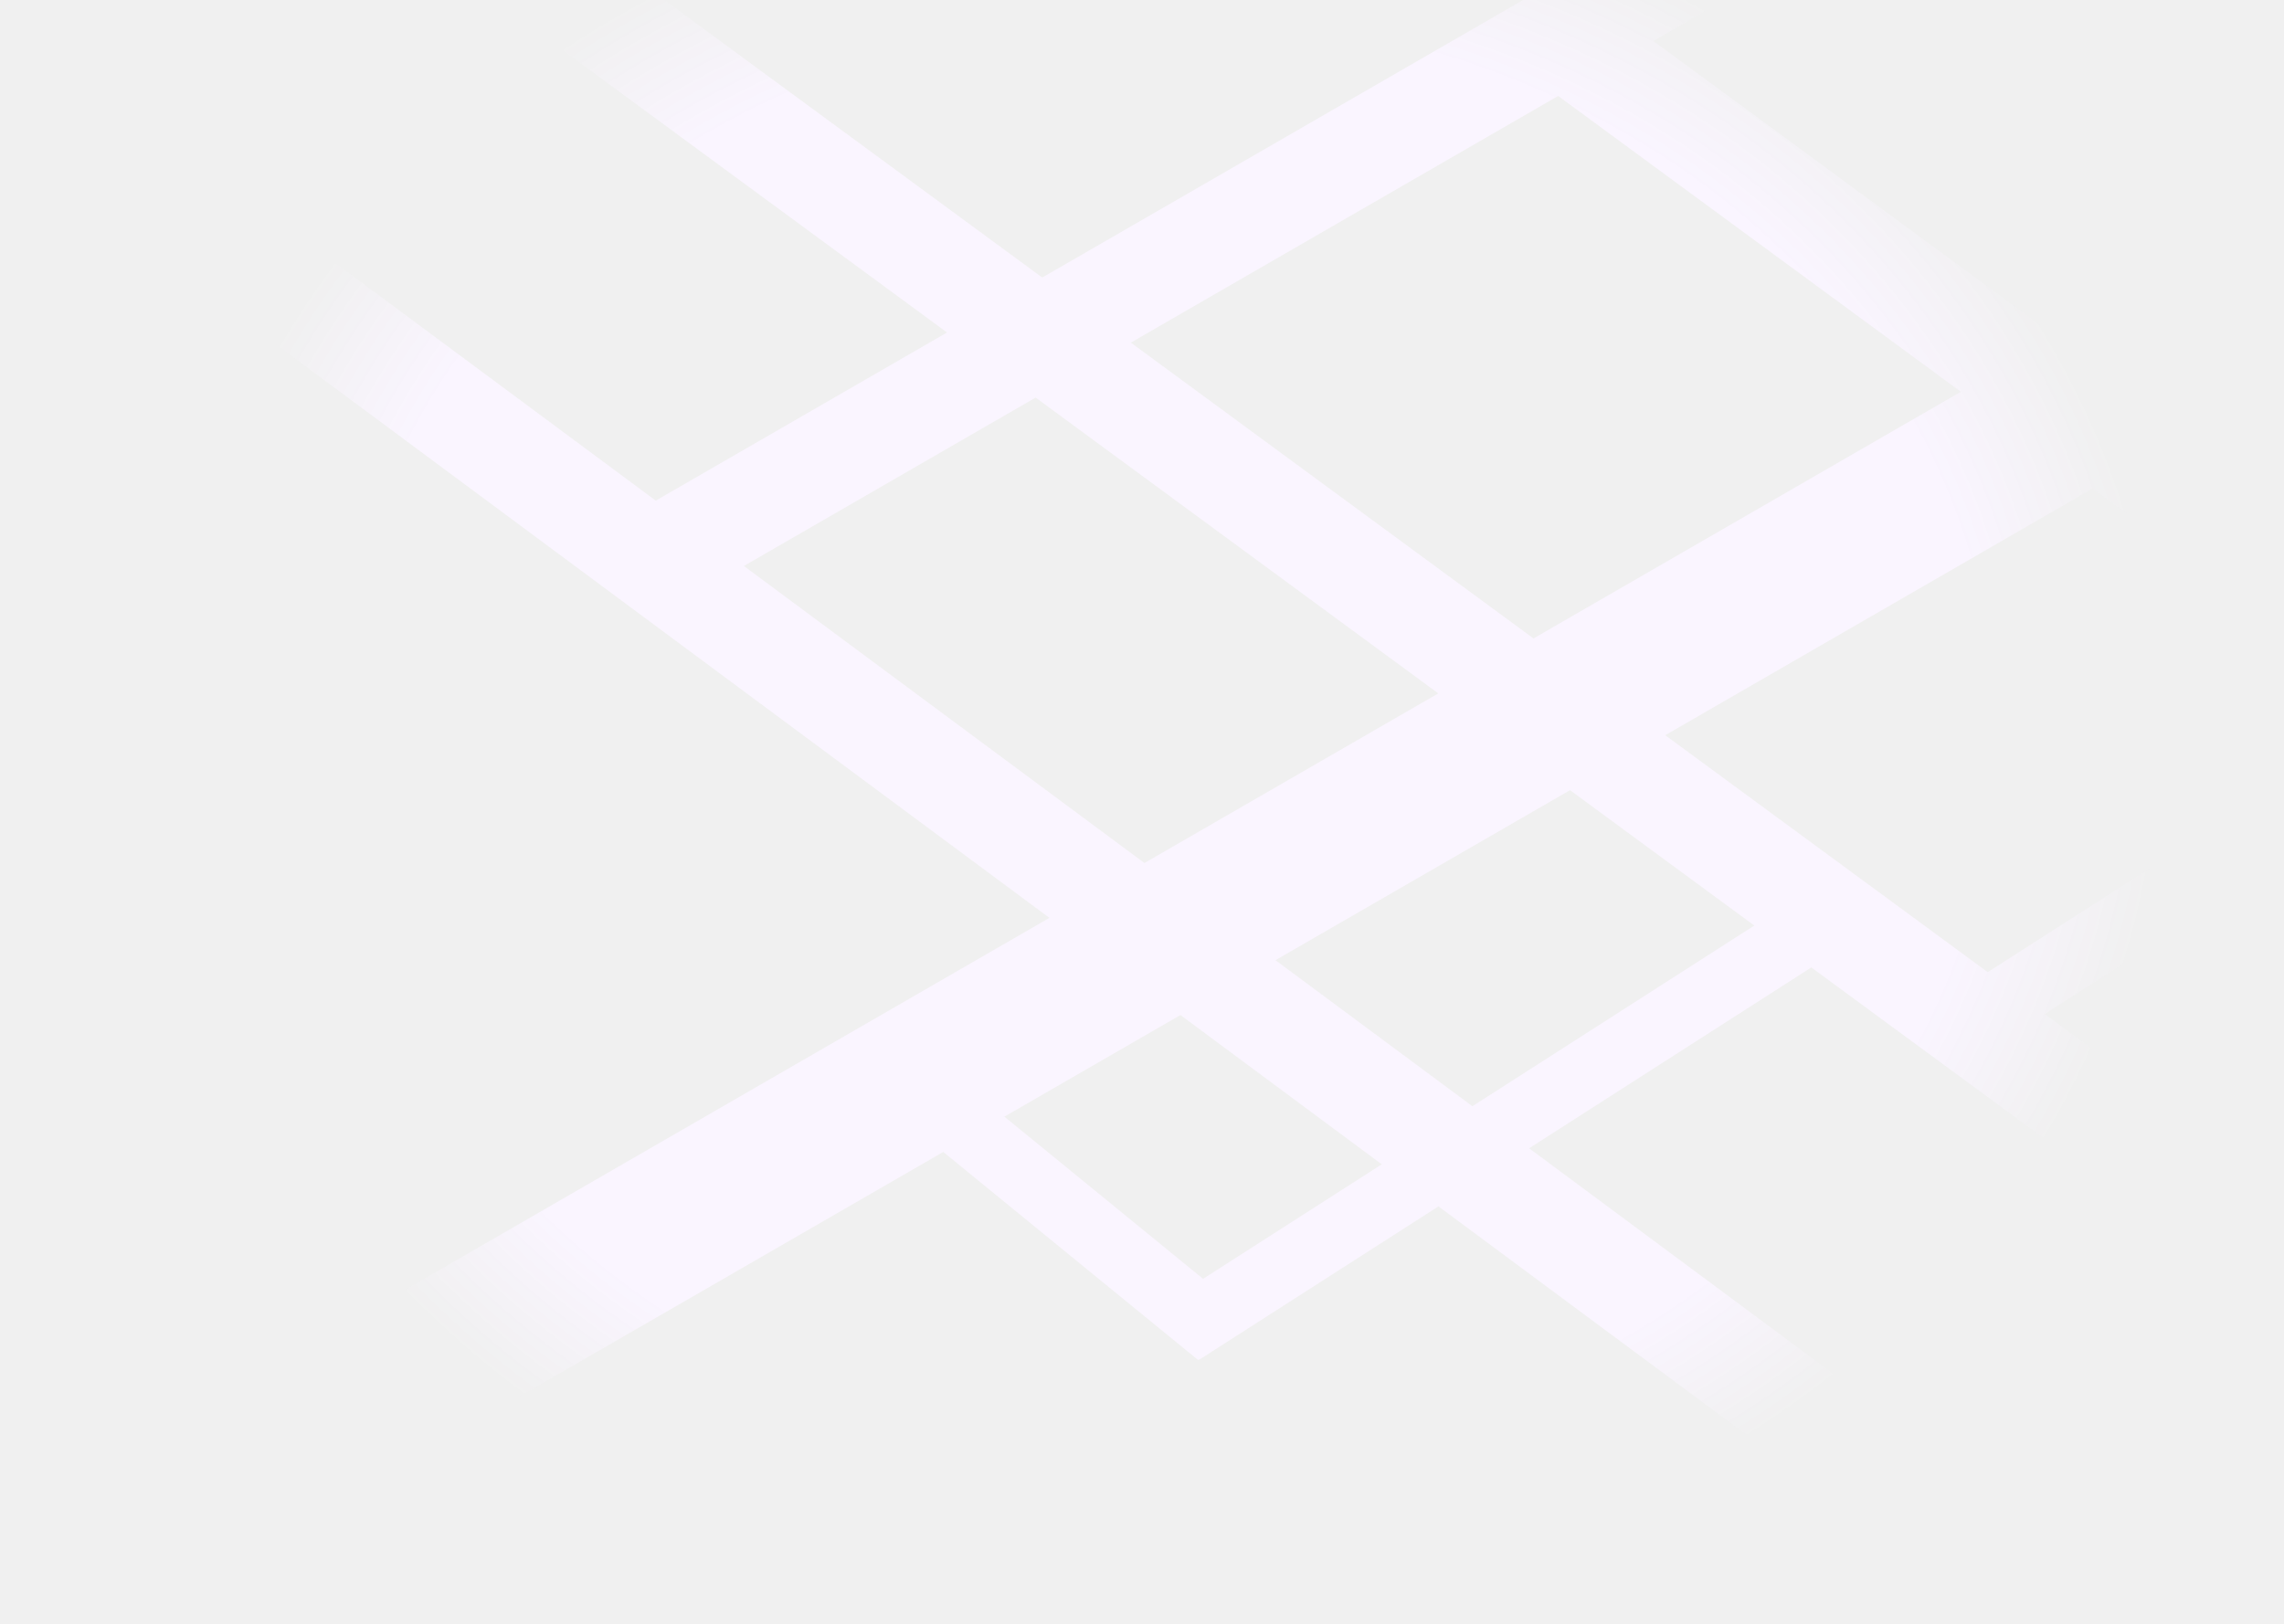
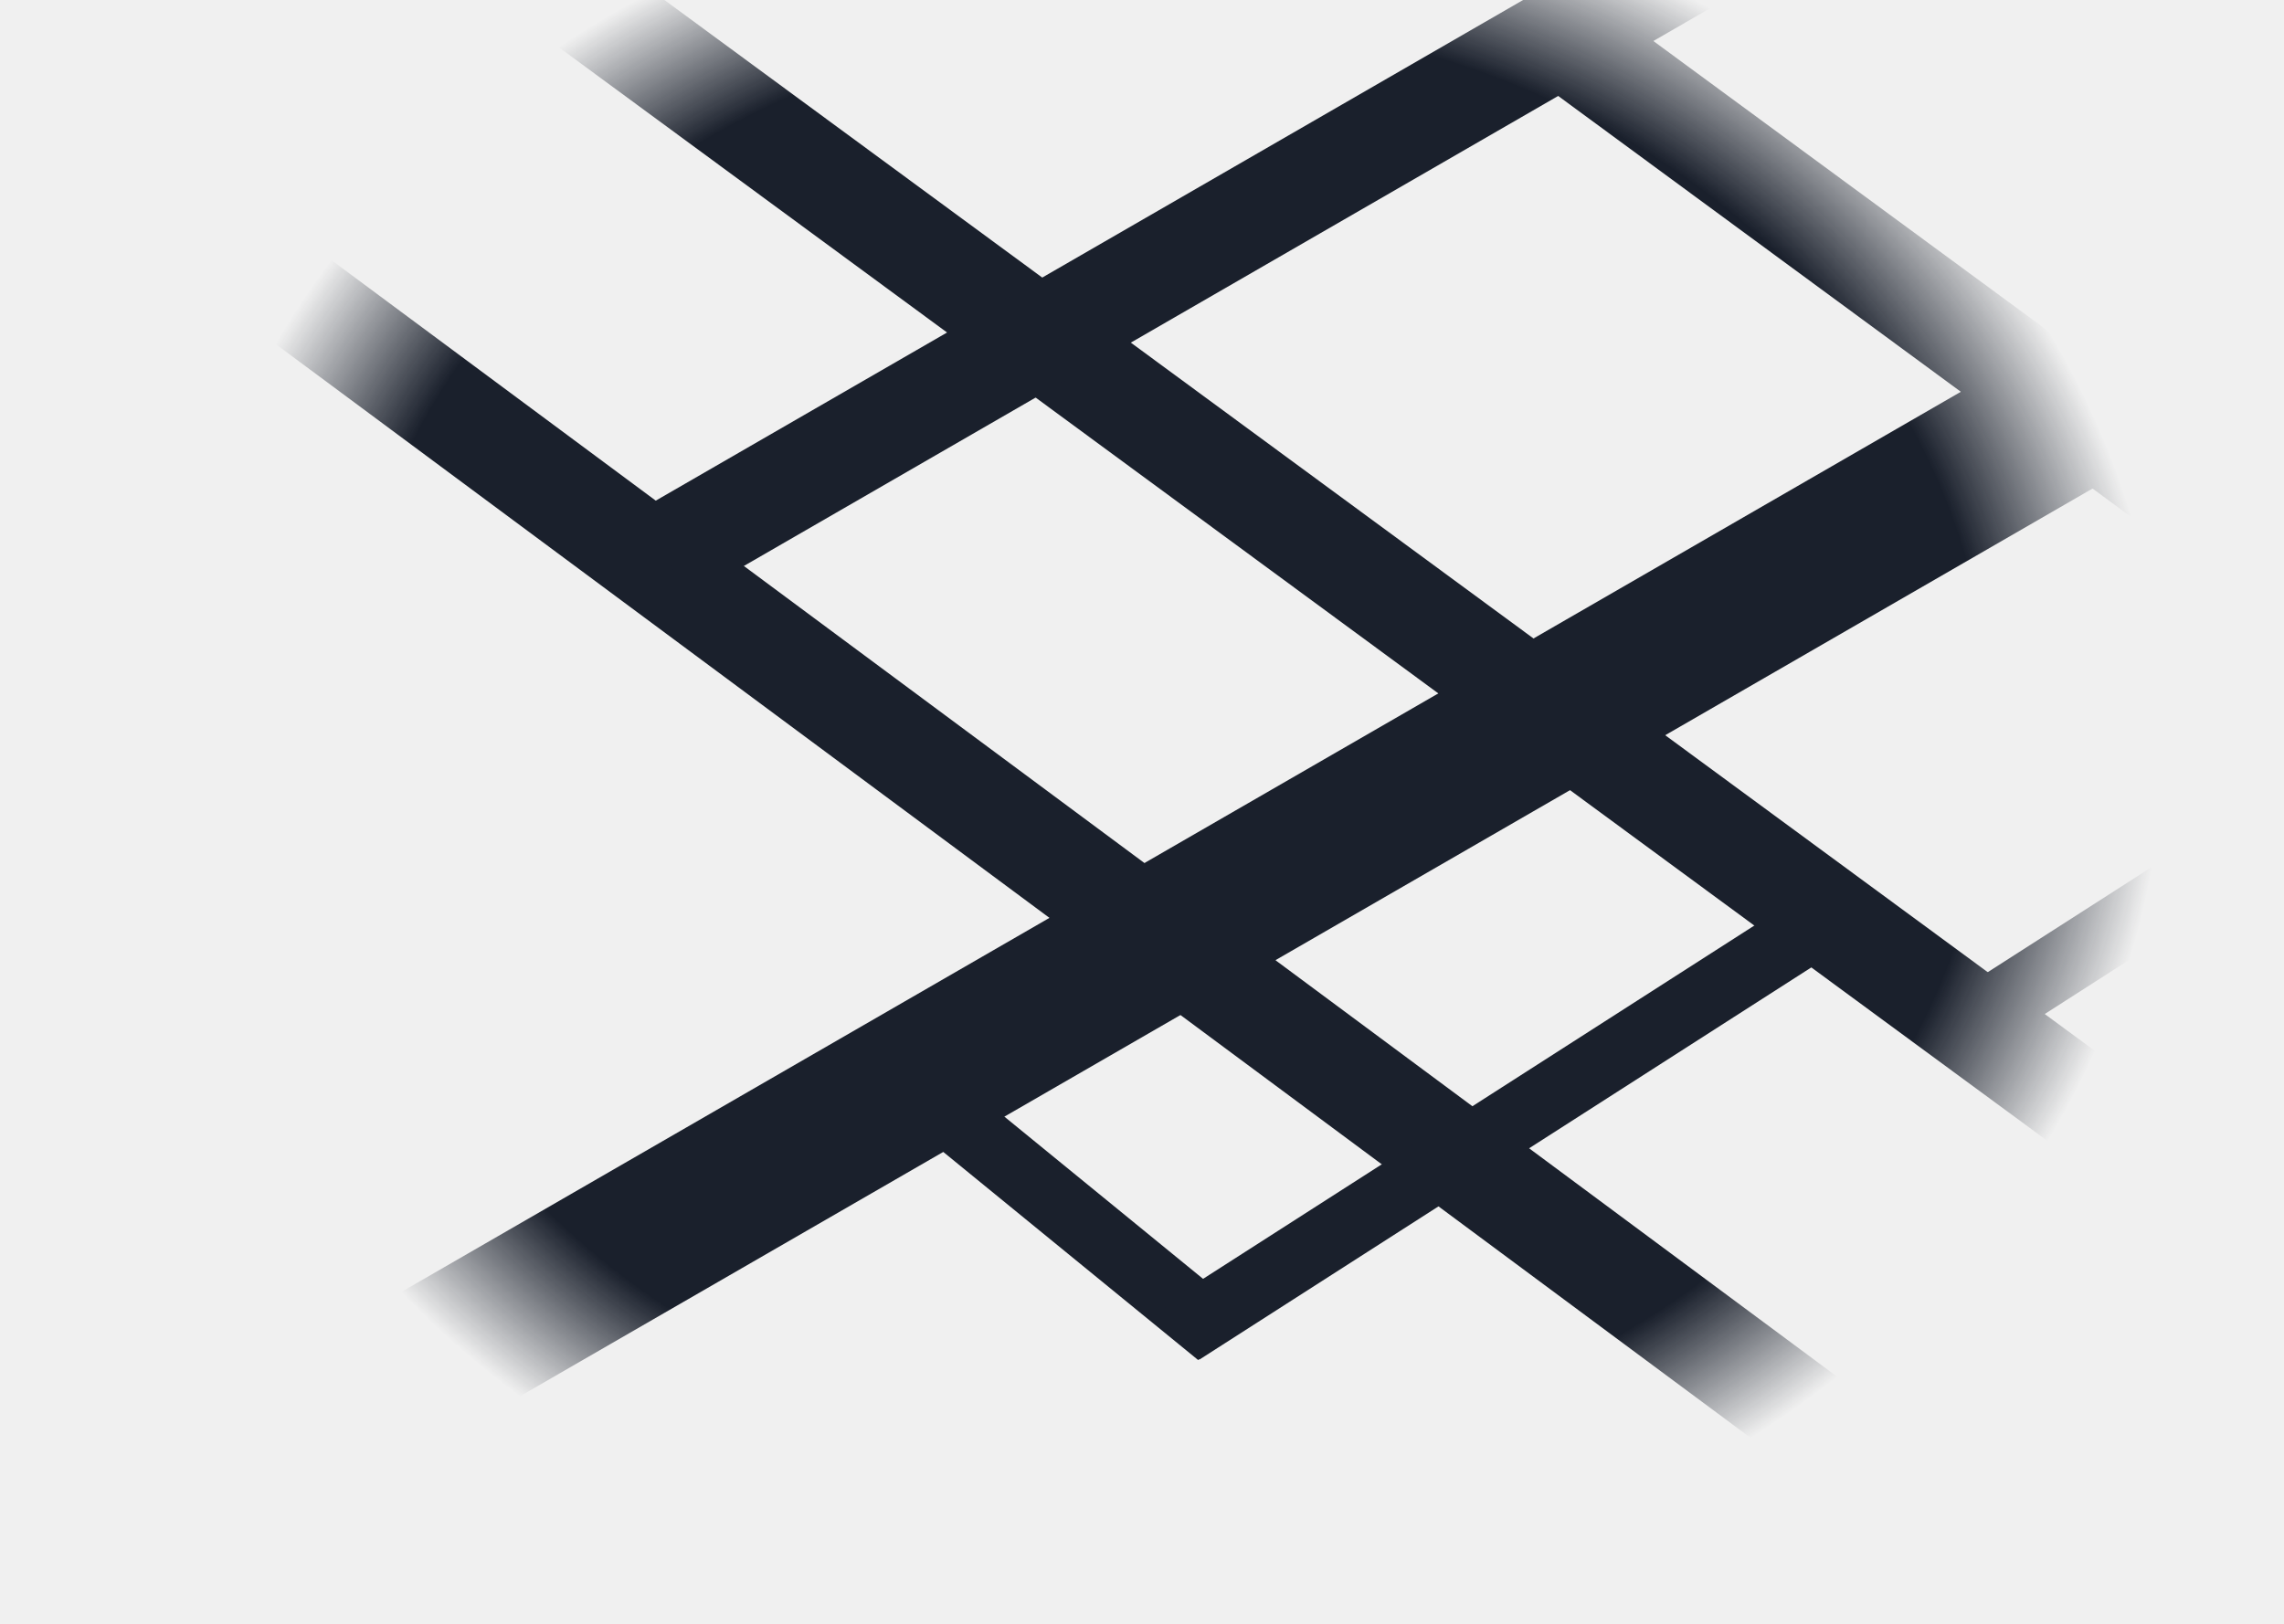
<svg xmlns="http://www.w3.org/2000/svg" width="1440" height="1024" viewBox="0 0 1440 1024" fill="none">
  <g clip-path="url(#clip0_1_2)">
    <mask id="mask0_1_2" style="mask-type:alpha" maskUnits="userSpaceOnUse" x="30" y="-154" width="1410" height="1235">
      <ellipse cx="735" cy="463.5" rx="705" ry="617.5" fill="url(#paint0_radial_1_2)" />
    </mask>
    <g mask="url(#mask0_1_2)">
-       <rect x="-4.799" y="5.5" width="1747.69" height="63.456" transform="rotate(36.5655 -4.79901 5.49991)" fill="#FAF5FF" />
-       <path d="M225.277 -142.282L1675 923L1637.43 974.135L187.702 -91.147L225.277 -142.282Z" fill="#FAF5FF" />
-       <rect x="1232" y="626.668" width="488.031" height="41.62" transform="rotate(-32.6619 1232 626.668)" fill="#FAF5FF" />
-       <rect x="1008.57" y="1" width="1799.03" height="63.456" transform="rotate(36.3091 1008.57 1)" fill="#FAF5FF" />
-       <rect x="604.324" y="680.565" width="229.1" height="41.62" transform="rotate(39.2347 604.324 680.565)" fill="#FAF5FF" />
-       <rect x="1167" y="594.038" width="488.031" height="41.62" transform="rotate(147.338 1167 594.038)" fill="#FAF5FF" />
-       <rect x="403.006" y="321.74" width="1278.28" height="63.456" transform="rotate(-30 403.006 321.74)" fill="#FAF5FF" />
-       <rect x="-41" y="984.5" width="1753.78" height="94.356" transform="rotate(-30 -41 984.5)" fill="#FAF5FF" />
+       <rect x="-4.799" y="5.5" width="1747.69" height="63.456" transform="rotate(36.5655 -4.79901 5.49991)" fill="#1A202C" />
+       <path d="M225.277 -142.282L1675 923L1637.43 974.135L187.702 -91.147L225.277 -142.282Z" fill="#1A202C" />
+       <rect x="1232" y="626.668" width="488.031" height="41.62" transform="rotate(-32.6619 1232 626.668)" fill="#1A202C" />
+       <rect x="1008.57" y="1" width="1799.03" height="63.456" transform="rotate(36.3091 1008.57 1)" fill="#1A202C" />
+       <rect x="604.324" y="680.565" width="229.1" height="41.62" transform="rotate(39.2347 604.324 680.565)" fill="#1A202C" />
+       <rect x="1167" y="594.038" width="488.031" height="41.62" transform="rotate(147.338 1167 594.038)" fill="#1A202C" />
+       <rect x="403.006" y="321.74" width="1278.28" height="63.456" transform="rotate(-30 403.006 321.74)" fill="#1A202C" />
+       <rect x="-41" y="984.5" width="1753.78" height="94.356" transform="rotate(-30 -41 984.5)" fill="#1A202C" />
    </g>
  </g>
  <defs>
    <radialGradient id="paint0_radial_1_2" cx="0" cy="0" r="1" gradientUnits="userSpaceOnUse" gradientTransform="translate(735 463.5) rotate(90) scale(549.5 627.364)">
-       <stop offset="0.827" stop-color="#FAF5FF" />
-       <stop offset="1" stop-color="#FAF5FF" stop-opacity="0" />
+       <stop offset="0.827" stop-color="#1A202C" />
+       <stop offset="1" stop-color="#1A202C" stop-opacity="0" />
    </radialGradient>
    <clipPath id="clip0_1_2">
-       <rect width="1440" height="1024" fill="white" />
+       <rect width="1440" height="1024" fill="#1A202C" />
    </clipPath>
  </defs>
</svg>
